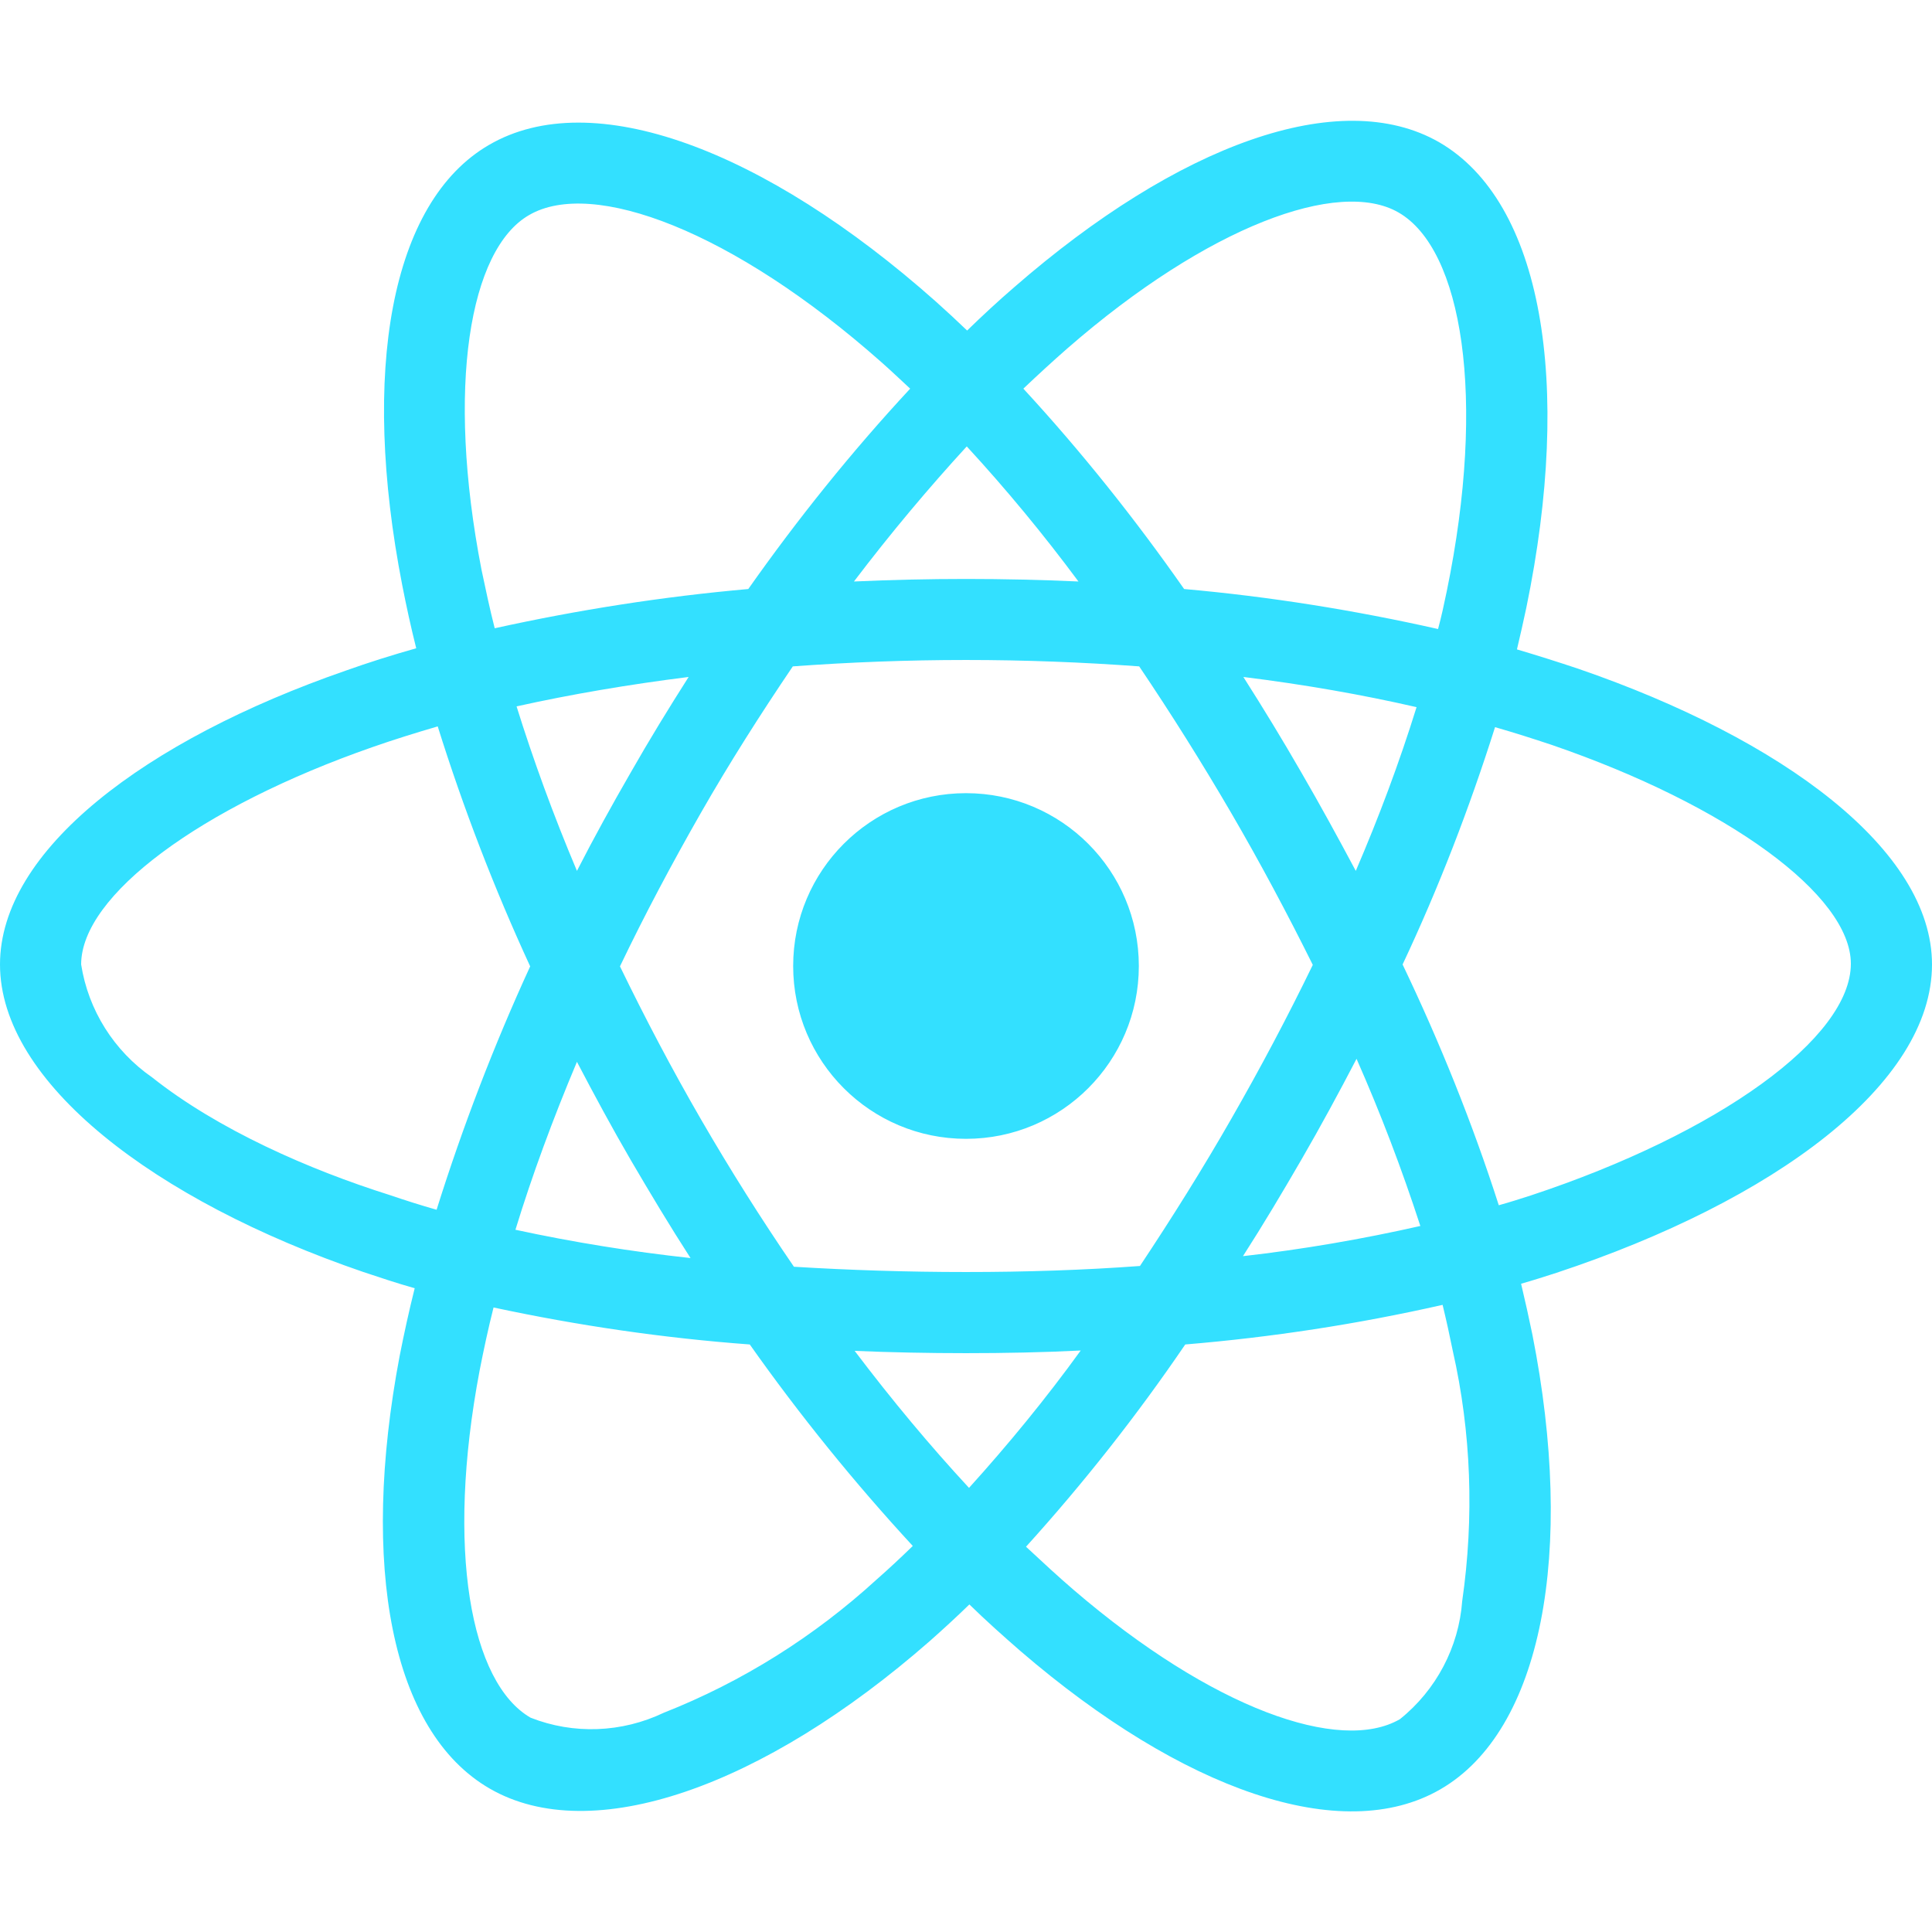
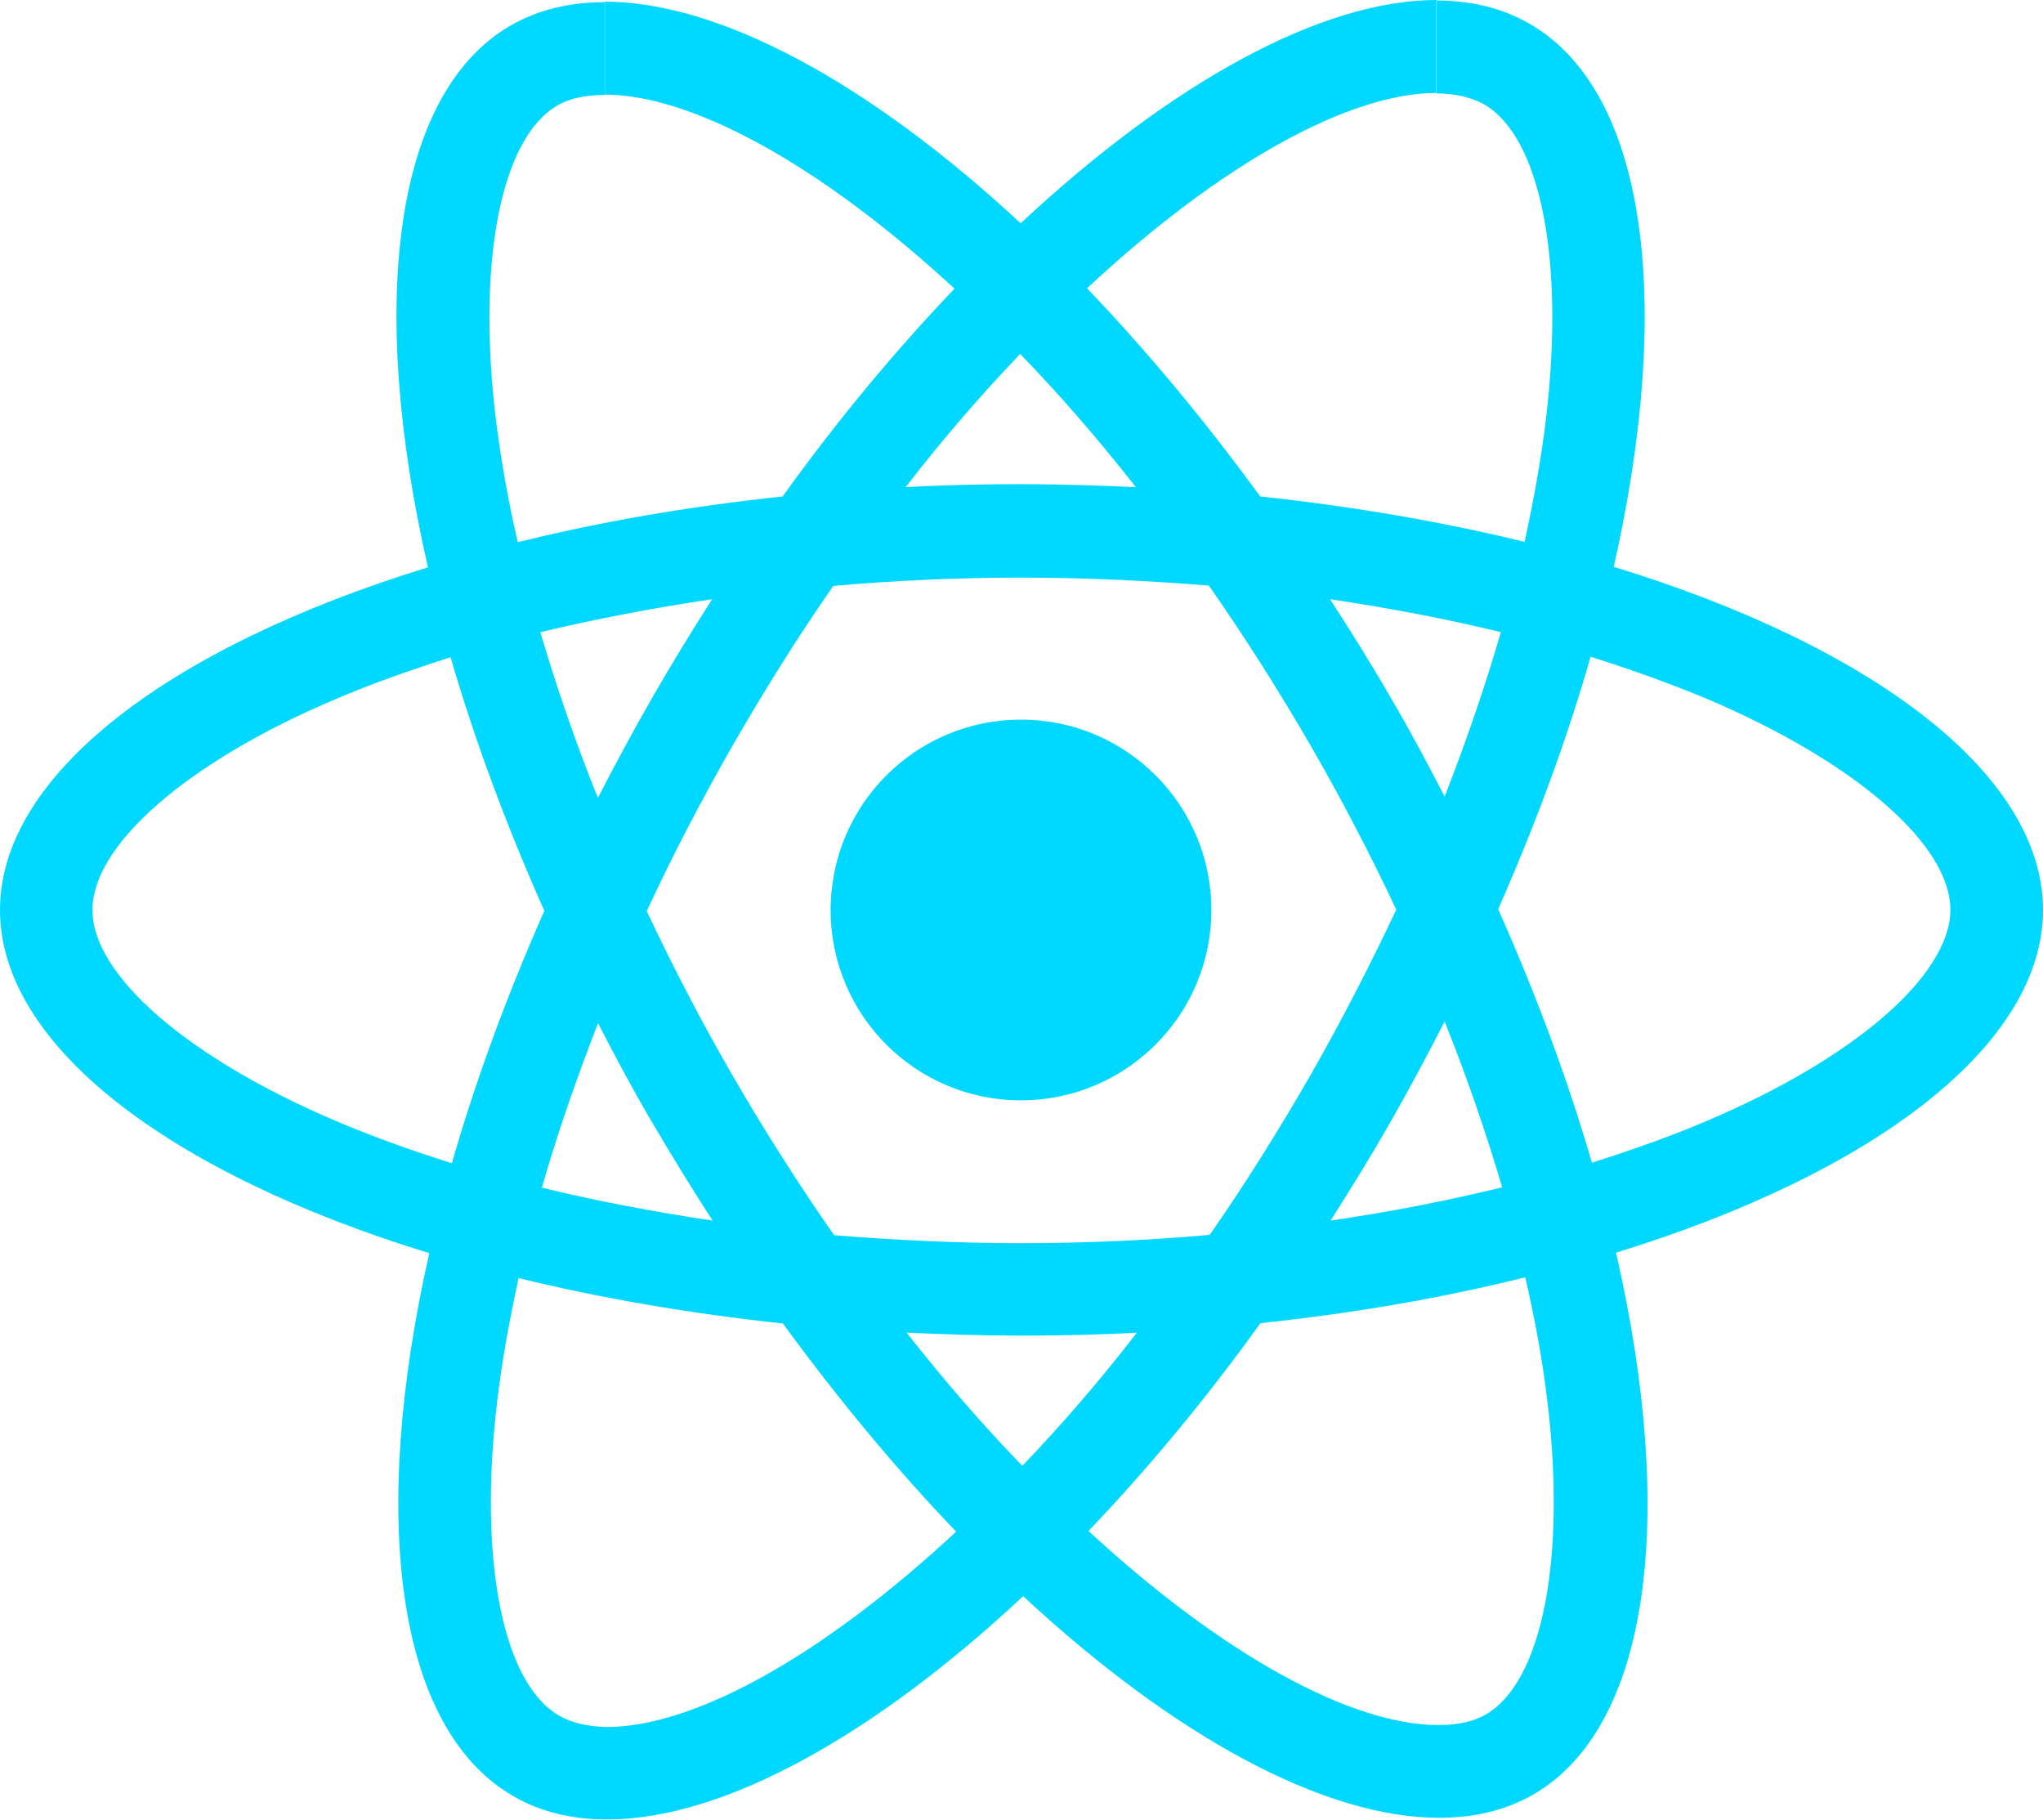
- <svg xmlns="http://www.w3.org/2000/svg" width="48" height="48" viewBox="0 0 48 48" fill="none">
-   <path d="M39.206 16.613C38.7 16.444 38.194 16.284 37.688 16.134C37.772 15.787 37.847 15.441 37.922 15.094C39.075 9.506 38.316 5.016 35.756 3.534C33.291 2.119 29.269 3.591 25.2 7.134C24.797 7.481 24.403 7.847 24.028 8.212C23.775 7.969 23.512 7.725 23.25 7.491C18.984 3.703 14.709 2.109 12.15 3.6C9.694 5.025 8.963 9.253 9.994 14.541C10.097 15.066 10.209 15.581 10.341 16.106C9.741 16.275 9.15 16.462 8.597 16.659C3.591 18.394 0 21.131 0 23.962C0 26.887 3.825 29.822 9.028 31.603C9.45 31.744 9.872 31.884 10.303 32.006C10.162 32.569 10.041 33.122 9.928 33.694C8.944 38.897 9.713 43.022 12.169 44.438C14.7 45.9 18.956 44.4 23.1 40.772C23.428 40.481 23.756 40.181 24.084 39.862C24.497 40.266 24.928 40.65 25.359 41.025C29.372 44.475 33.337 45.872 35.784 44.456C38.316 42.994 39.141 38.559 38.072 33.159C37.987 32.747 37.894 32.325 37.791 31.894C38.091 31.809 38.381 31.716 38.672 31.622C44.081 29.831 48 26.934 48 23.962C48 21.122 44.306 18.366 39.206 16.613V16.613ZM26.522 8.653C30.009 5.616 33.263 4.425 34.744 5.278C36.328 6.187 36.938 9.862 35.944 14.691C35.878 15.009 35.812 15.319 35.728 15.628C33.647 15.159 31.538 14.822 29.419 14.634C28.2 12.891 26.869 11.222 25.425 9.656C25.791 9.309 26.147 8.981 26.522 8.653V8.653ZM15.675 28.828C16.153 29.644 16.641 30.459 17.156 31.256C15.694 31.097 14.241 30.863 12.806 30.553C13.219 29.203 13.734 27.806 14.334 26.381C14.766 27.206 15.206 28.022 15.675 28.828V28.828ZM12.834 17.55C14.184 17.25 15.619 17.006 17.109 16.819C16.613 17.597 16.125 18.394 15.666 19.2C15.206 19.997 14.756 20.812 14.334 21.637C13.744 20.241 13.247 18.872 12.834 17.55ZM15.403 24.009C16.022 22.716 16.697 21.45 17.409 20.203C18.122 18.956 18.891 17.747 19.697 16.556C21.103 16.453 22.538 16.397 24 16.397C25.462 16.397 26.906 16.453 28.303 16.556C29.1 17.738 29.859 18.947 30.581 20.184C31.303 21.422 31.978 22.688 32.616 23.972C31.988 25.266 31.312 26.541 30.591 27.797C29.878 29.044 29.119 30.253 28.322 31.453C26.925 31.556 25.472 31.603 24 31.603C22.528 31.603 21.103 31.556 19.725 31.472C18.909 30.281 18.141 29.062 17.419 27.816C16.697 26.569 16.031 25.303 15.403 24.009ZM32.334 28.809C32.812 27.984 33.263 27.15 33.703 26.306C34.303 27.666 34.828 29.044 35.288 30.459C33.834 30.788 32.362 31.041 30.881 31.209C31.387 30.422 31.866 29.616 32.334 28.809ZM33.684 21.637C33.244 20.812 32.794 19.988 32.325 19.181C31.866 18.384 31.387 17.597 30.891 16.819C32.4 17.006 33.844 17.259 35.194 17.569C34.763 18.956 34.256 20.306 33.684 21.637V21.637ZM24.019 11.091C25.003 12.159 25.931 13.284 26.794 14.447C24.938 14.363 23.072 14.363 21.216 14.447C22.134 13.238 23.081 12.113 24.019 11.091ZM13.144 5.344C14.719 4.425 18.216 5.737 21.9 9C22.134 9.206 22.369 9.431 22.613 9.656C21.159 11.222 19.819 12.891 18.591 14.634C16.472 14.822 14.372 15.15 12.291 15.609C12.169 15.131 12.066 14.644 11.963 14.156C11.081 9.619 11.662 6.197 13.144 5.344V5.344ZM10.847 30.056C10.453 29.944 10.069 29.822 9.684 29.691C7.688 29.062 5.419 28.069 3.778 26.766C2.831 26.109 2.194 25.097 2.016 23.962C2.016 22.247 4.978 20.053 9.253 18.562C9.787 18.375 10.331 18.206 10.875 18.047C11.512 20.081 12.281 22.078 13.172 24.009C12.272 25.969 11.494 27.994 10.847 30.056V30.056ZM21.778 39.244C20.231 40.659 18.441 41.784 16.491 42.553C15.45 43.05 14.25 43.097 13.181 42.675C11.691 41.812 11.072 38.503 11.916 34.05C12.019 33.525 12.131 33 12.262 32.484C14.363 32.934 16.481 33.244 18.628 33.403C19.866 35.156 21.225 36.834 22.678 38.409C22.378 38.7 22.078 38.981 21.778 39.244ZM24.075 36.966C23.119 35.934 22.163 34.791 21.234 33.562C22.134 33.6 23.062 33.619 24 33.619C24.966 33.619 25.913 33.6 26.85 33.553C25.988 34.744 25.059 35.878 24.075 36.966V36.966ZM36.328 39.778C36.244 40.922 35.681 41.991 34.781 42.712C33.291 43.575 30.113 42.45 26.681 39.506C26.288 39.169 25.894 38.803 25.491 38.428C26.925 36.844 28.247 35.166 29.447 33.403C31.594 33.225 33.731 32.897 35.841 32.419C35.934 32.803 36.019 33.188 36.094 33.562C36.553 35.587 36.628 37.697 36.328 39.778V39.778ZM38.034 29.7C37.772 29.784 37.509 29.869 37.237 29.944C36.581 27.9 35.775 25.903 34.847 23.962C35.747 22.05 36.506 20.081 37.144 18.066C37.631 18.206 38.1 18.356 38.55 18.506C42.919 20.006 45.984 22.238 45.984 23.944C45.984 25.781 42.712 28.153 38.034 29.7ZM24 28.294C26.372 28.294 28.294 26.372 28.294 24C28.294 21.628 26.372 19.706 24 19.706C21.628 19.706 19.706 21.628 19.706 24C19.706 26.372 21.628 28.294 24 28.294Z" fill="#33E0FF" />
+ <svg xmlns="http://www.w3.org/2000/svg" version="1.1" id="Layer_1" x="0px" y="0px" viewBox="0 0 122.88 109.43" style="enable-background:new 0 0 122.88 109.43" xml:space="preserve">
+   <style type="text/css">.st0{fill-rule:evenodd;clip-rule:evenodd;fill:#00D8FF;}</style>
+   <g>
+     <path class="st0" d="M122.88,54.73c0-8.14-10.19-15.85-25.82-20.64c3.61-15.93,2-28.6-5.06-32.66c-1.63-0.95-3.53-1.4-5.61-1.4 v5.59c1.15,0,2.08,0.23,2.86,0.65c3.41,1.95,4.88,9.39,3.73,18.96c-0.28,2.35-0.73,4.83-1.28,7.36c-4.91-1.2-10.27-2.13-15.9-2.73 c-3.38-4.63-6.89-8.84-10.42-12.52C73.54,9.74,81.2,5.59,86.41,5.59V0l0,0c-6.89,0-15.9,4.91-25.02,13.43 C52.27,4.96,43.26,0.1,36.37,0.1v5.59c5.18,0,12.87,4.13,21.04,11.67c-3.51,3.68-7.01,7.86-10.34,12.5 c-5.66,0.6-11.02,1.53-15.93,2.75c-0.58-2.5-1-4.93-1.3-7.26c-1.18-9.57,0.28-17.01,3.66-18.99c0.75-0.45,1.73-0.65,2.88-0.65V0.13 l0,0c-2.1,0-4.01,0.45-5.66,1.4c-7.04,4.06-8.62,16.71-4.98,32.59C10.14,38.92,0,46.61,0,54.73c0,8.14,10.19,15.85,25.82,20.64 c-3.61,15.93-2,28.6,5.06,32.66c1.63,0.95,3.53,1.4,5.64,1.4c6.89,0,15.9-4.91,25.02-13.43c9.12,8.47,18.13,13.33,25.02,13.33 c2.1,0,4.01-0.45,5.66-1.4c7.04-4.06,8.62-16.71,4.98-32.59C112.74,70.56,122.88,62.84,122.88,54.73L122.88,54.73z M72.86,54.73 c0-6.32-5.12-11.45-11.45-11.45c-6.32,0-11.45,5.12-11.45,11.45s5.12,11.45,11.45,11.45C67.74,66.17,72.86,61.05,72.86,54.73 L72.86,54.73z M36.34,0.1L36.34,0.1L36.34,0.1L36.34,0.1z M90.27,38.02c-0.93,3.23-2.08,6.56-3.38,9.89c-1.03-2-2.1-4.01-3.28-6.01 c-1.15-2-2.38-3.96-3.61-5.86C83.56,36.57,86.99,37.22,90.27,38.02L90.27,38.02z M78.8,64.7c-1.95,3.38-3.96,6.59-6.04,9.57 c-3.73,0.33-7.51,0.5-11.32,0.5c-3.78,0-7.56-0.18-11.27-0.48c-2.08-2.98-4.11-6.16-6.06-9.52c-1.9-3.28-3.63-6.61-5.21-9.97 c1.55-3.36,3.31-6.71,5.18-9.99c1.95-3.38,3.96-6.59,6.04-9.57c3.73-0.33,7.51-0.5,11.32-0.5c3.78,0,7.56,0.18,11.27,0.48 c2.08,2.98,4.11,6.16,6.06,9.52c1.9,3.28,3.63,6.61,5.21,9.97C82.4,58.06,80.68,61.41,78.8,64.7L78.8,64.7z M86.89,61.44 c1.35,3.36,2.5,6.71,3.46,9.97c-3.28,0.8-6.74,1.48-10.32,2c1.23-1.93,2.45-3.91,3.61-5.94C84.78,65.47,85.86,63.44,86.89,61.44 L86.89,61.44z M61.49,88.16c-2.33-2.4-4.66-5.08-6.96-8.01c2.25,0.1,4.56,0.18,6.89,0.18c2.35,0,4.68-0.05,6.96-0.18 C66.12,83.08,63.79,85.76,61.49,88.16L61.49,88.16z M42.86,73.41c-3.56-0.53-6.99-1.18-10.27-1.98c0.93-3.23,2.08-6.56,3.38-9.89 c1.03,2,2.1,4.01,3.28,6.01C40.43,69.56,41.63,71.51,42.86,73.41L42.86,73.41z M61.36,21.29c2.33,2.4,4.66,5.08,6.96,8.01 c-2.25-0.1-4.56-0.18-6.89-0.18c-2.35,0-4.68,0.05-6.96,0.18C56.73,26.37,59.06,23.69,61.36,21.29L61.36,21.29z M42.83,36.04 c-1.23,1.93-2.45,3.91-3.61,5.94c-1.15,2-2.23,4.01-3.26,6.01c-1.35-3.36-2.5-6.71-3.46-9.97C35.79,37.24,39.25,36.57,42.83,36.04 L42.83,36.04z M20.16,67.4c-8.87-3.78-14.6-8.74-14.6-12.67c0-3.93,5.74-8.92,14.6-12.67c2.15-0.93,4.51-1.75,6.94-2.53 c1.43,4.91,3.31,10.02,5.64,15.25c-2.3,5.21-4.16,10.29-5.56,15.18C24.7,69.18,22.34,68.33,20.16,67.4L20.16,67.4z M33.64,103.19 c-3.41-1.95-4.88-9.39-3.73-18.96c0.28-2.35,0.73-4.83,1.28-7.36c4.91,1.2,10.27,2.13,15.9,2.73c3.38,4.63,6.89,8.84,10.42,12.52 c-8.17,7.59-15.83,11.75-21.04,11.75C35.34,103.84,34.39,103.62,33.64,103.19L33.64,103.19z M93.05,84.11 c1.18,9.57-0.28,17.01-3.66,18.99c-0.75,0.45-1.73,0.65-2.88,0.65c-5.18,0-12.87-4.13-21.04-11.67c3.51-3.68,7.01-7.86,10.34-12.5 c5.66-0.6,11.02-1.53,15.93-2.76C92.32,79.35,92.77,81.78,93.05,84.11L93.05,84.11z M102.69,67.4c-2.15,0.93-4.51,1.75-6.94,2.53 c-1.43-4.91-3.31-10.02-5.64-15.25c2.3-5.21,4.16-10.29,5.56-15.18c2.48,0.78,4.83,1.63,7.04,2.55c8.87,3.78,14.6,8.74,14.6,12.67 C117.29,58.66,111.56,63.64,102.69,67.4L102.69,67.4z" />
+   </g>
</svg>
